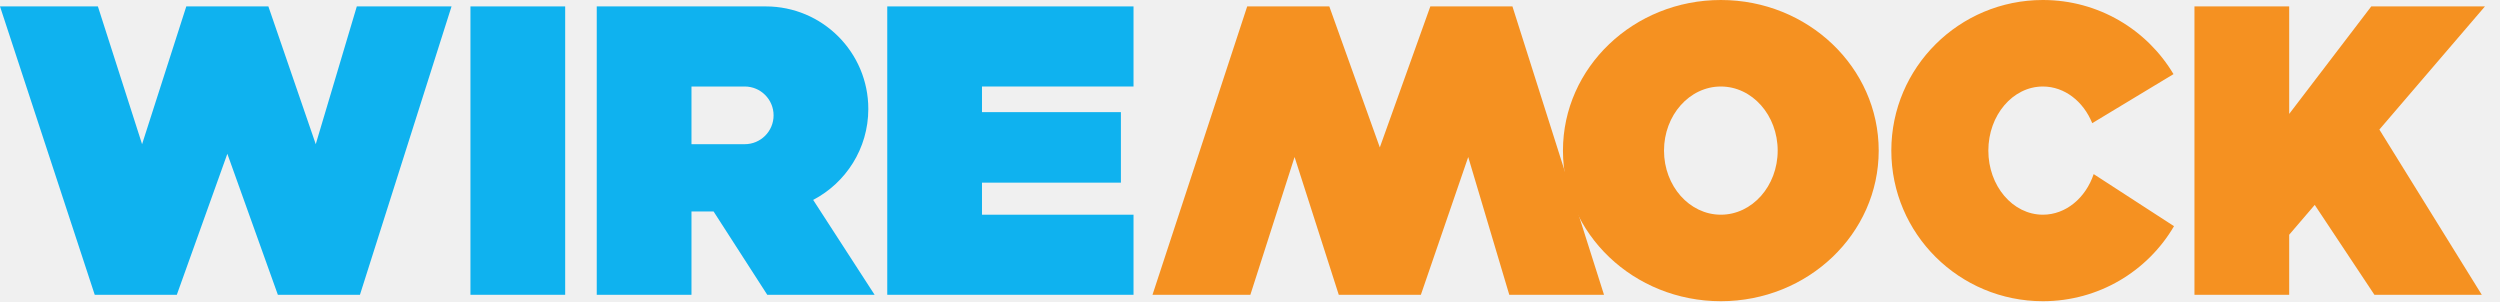
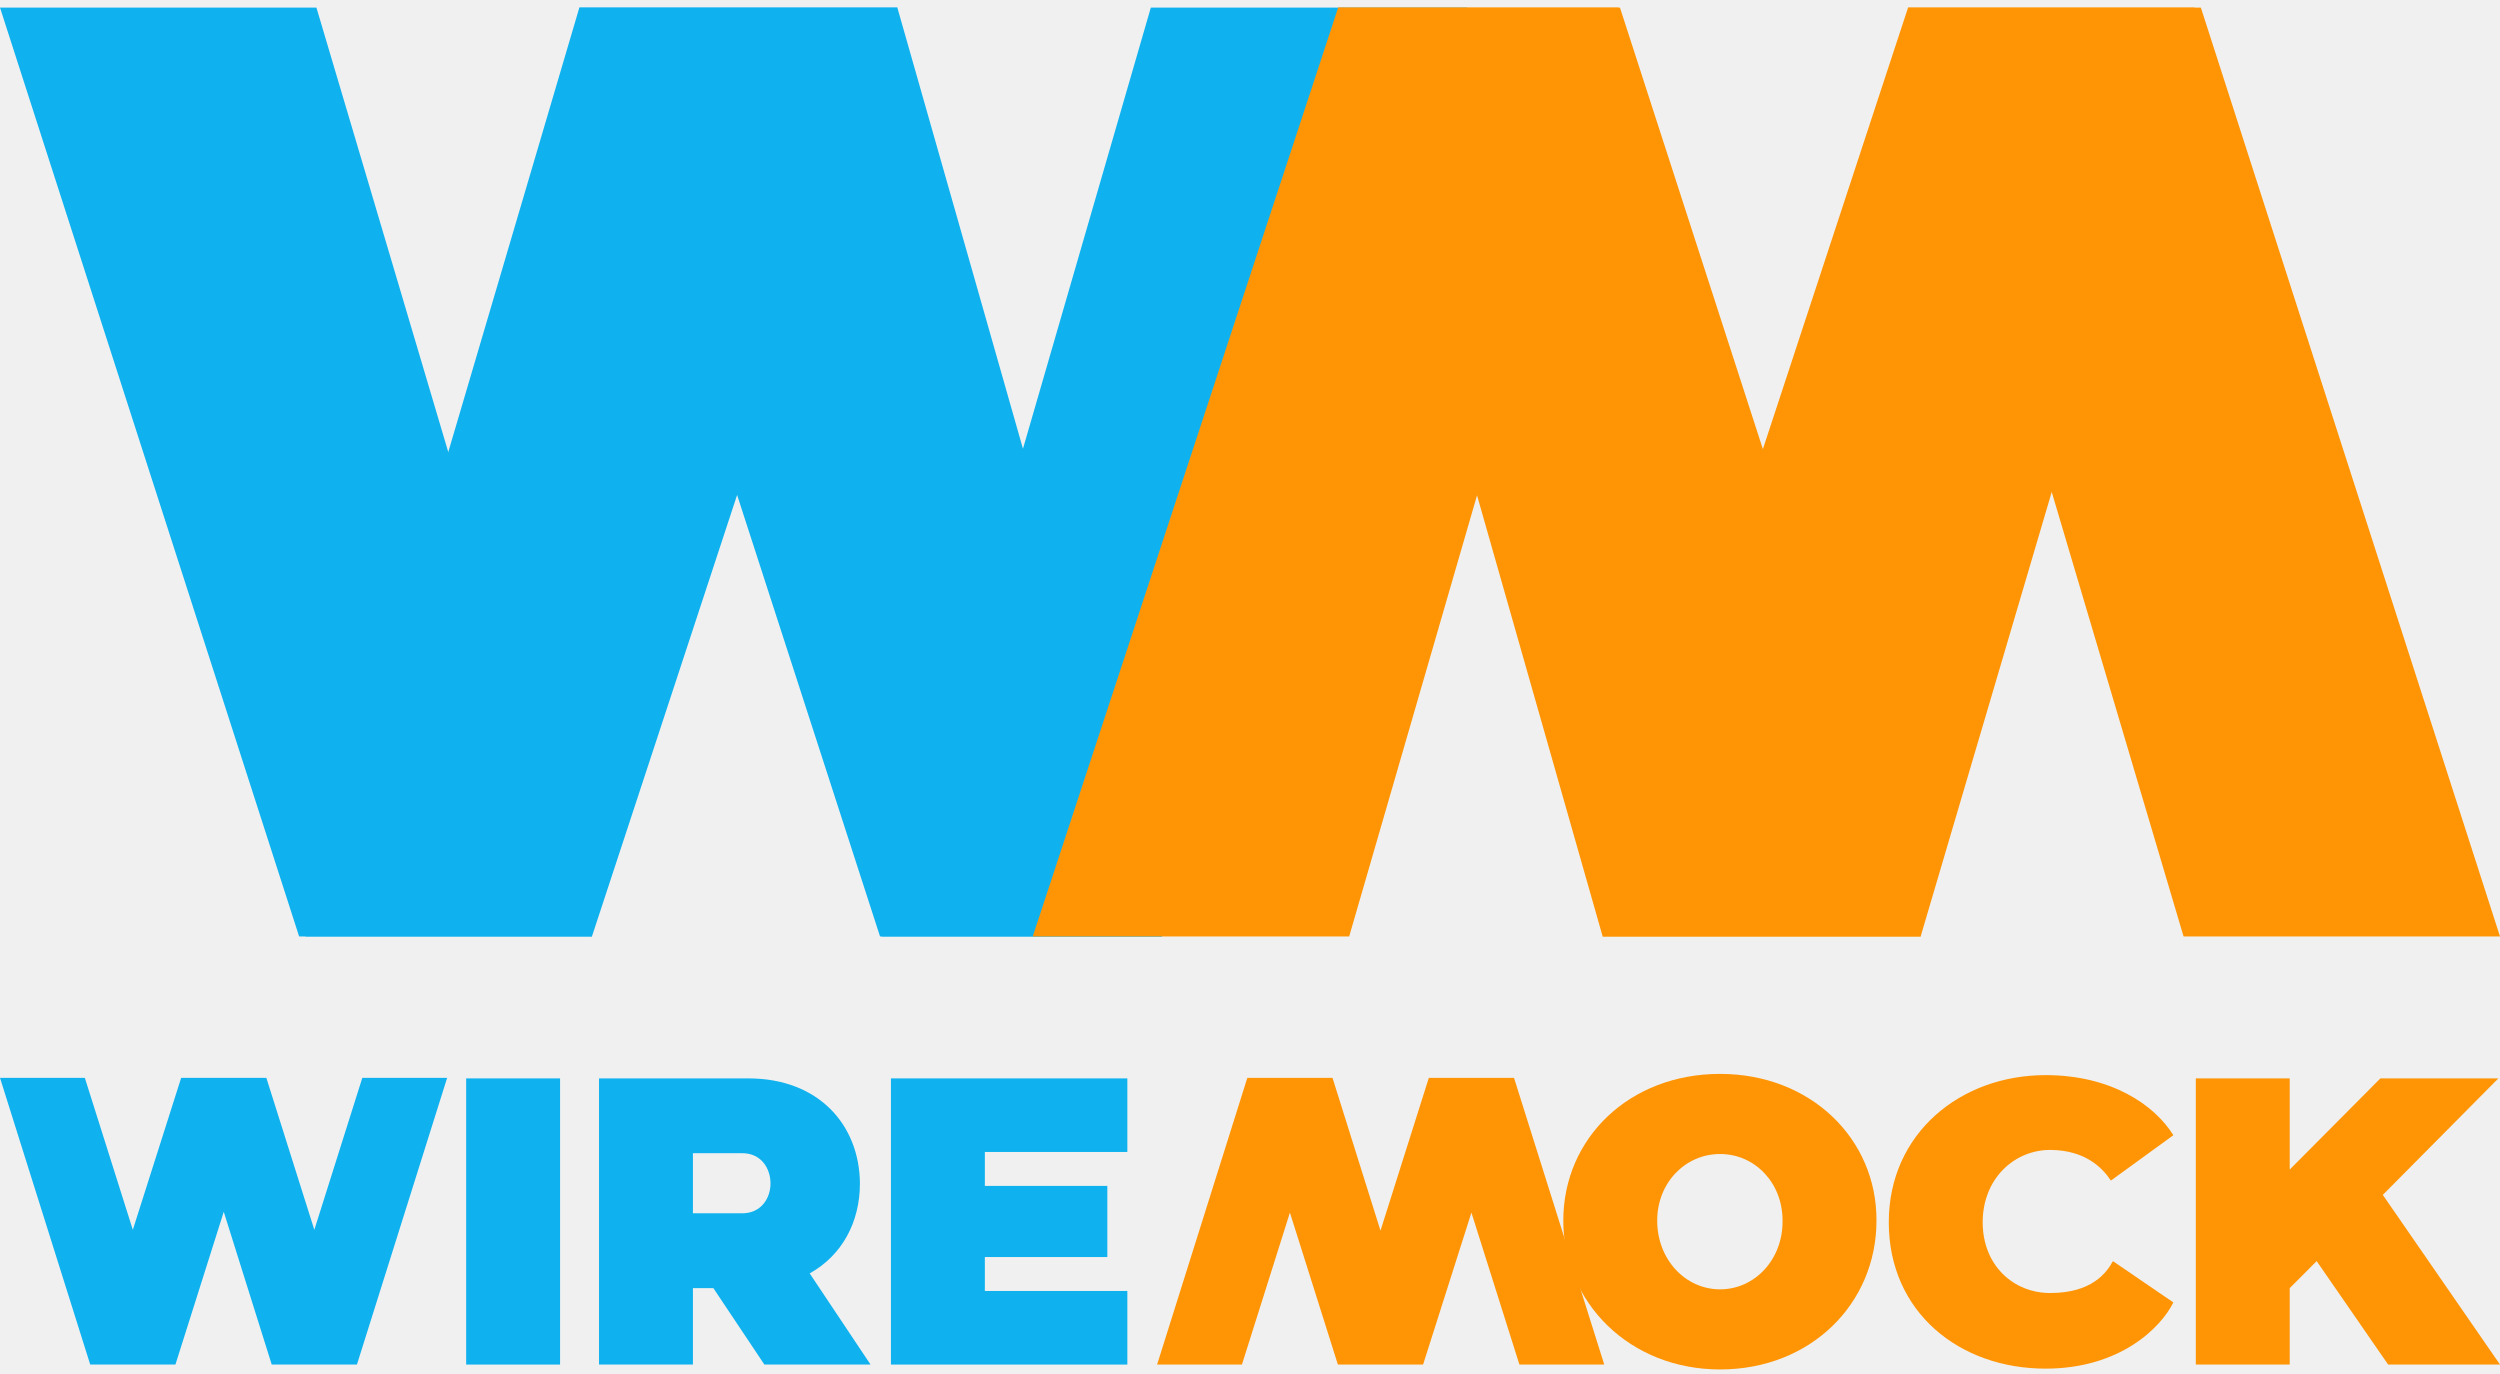
- <svg xmlns="http://www.w3.org/2000/svg" width="83" height="10" viewBox="0 0 83 10" fill="none">
-   <path d="M3.145 9.787L0 0.213H3.25L4.717 4.787L6.185 0.213H8.91L10.483 4.787L11.846 0.213H14.991L11.95 9.787H9.225L7.548 5.106L5.87 9.787H3.145Z" fill="#0FB2EF" />
-   <path d="M41.407 0.213L38.263 9.787H41.512L42.98 5.213L44.447 9.787H47.173L48.745 5.213L50.108 9.787H53.253L50.213 0.213H47.487L45.81 4.894L44.133 0.213H41.407Z" fill="#F59121" />
-   <path d="M15.619 0.213H18.764V9.787H15.619L15.619 0.213Z" fill="#0FB2EF" />
-   <path fill-rule="evenodd" clip-rule="evenodd" d="M37.633 2.872V0.213L29.457 0.213V0.213L29.457 2.872L29.457 3.723L29.457 6.064L29.457 7.128V9.787H32.602L37.633 9.787V7.128L32.602 7.128V6.064L37.214 6.064V3.723L32.602 3.723V2.872L37.633 2.872Z" fill="#0FB2EF" />
-   <path fill-rule="evenodd" clip-rule="evenodd" d="M21.909 0.213H25.424C27.304 0.213 28.828 1.737 28.828 3.617C28.828 4.929 28.085 6.068 26.997 6.637L29.037 9.787H25.473L23.691 7.021L23.691 7.021H22.957V9.787H19.812V0.213H21.909V0.213ZM22.957 2.872V4.787H24.725C25.254 4.787 25.683 4.359 25.683 3.83C25.683 3.301 25.254 2.872 24.725 2.872H22.957Z" fill="#0FB2EF" />
-   <path fill-rule="evenodd" clip-rule="evenodd" d="M57.132 10C60.026 10 62.373 7.761 62.373 5C62.373 2.239 60.026 0 57.132 0C54.237 0 51.89 2.239 51.89 5C51.89 7.761 54.237 10 57.132 10ZM59.019 5C59.019 3.825 58.174 2.872 57.132 2.872C56.09 2.872 55.245 3.825 55.245 5C55.245 6.175 56.09 7.128 57.132 7.128C58.174 7.128 59.019 6.175 59.019 5Z" fill="#F59121" />
-   <path fill-rule="evenodd" clip-rule="evenodd" d="M72.177 7.509C71.306 8.999 69.683 10 67.824 10C65.045 10 62.792 7.761 62.792 5C62.792 2.239 65.045 0 67.824 0C69.67 0 71.284 0.988 72.16 2.461L69.462 4.089C69.171 3.37 68.547 2.872 67.824 2.872C66.824 2.872 66.013 3.825 66.013 5C66.013 6.175 66.824 7.128 67.824 7.128C68.59 7.128 69.245 6.569 69.51 5.78L72.177 7.509Z" fill="#F59121" />
-   <path fill-rule="evenodd" clip-rule="evenodd" d="M76.001 3.782V0.213H72.856V9.787H76.001V7.793L76.849 6.803L78.831 9.787H82.395L78.995 4.301L82.5 0.213H78.726L76.001 3.782Z" fill="#F59121" />
+ <svg xmlns="http://www.w3.org/2000/svg" width="406" height="223" viewBox="0 0 406 223" fill="none">
+   <g clip-path="url(#clip0_15673_8071)">
+     <path d="M96.131 152.08L48.577 152.08L0 1.236L51.389 1.236L96.131 152.08Z" fill="#0FB2EF" />
+     <path d="M96.131 152.08L49.599 152.08L94.086 1.236L145.73 1.236L96.131 152.08Z" fill="#0FB2EF" />
+     <path d="M166.824 152.08L142.918 152.08L94.086 1.236L145.73 1.236L188.683 152.08L166.824 152.08Z" fill="#0FB2EF" />
+     <path d="M188.683 152.08L143.174 152.08L186.893 1.236L238.282 1.236L188.683 152.08Z" fill="#0FB2EF" />
+     <path d="M239.176 1.236L263.082 1.236L311.914 152.08L260.27 152.08L217.317 1.236L239.176 1.236Z" fill="#FF9505" />
+     <path d="M309.869 1.236L357.423 1.236L406 152.08L354.611 152.08L309.869 1.236Z" fill="#FF9505" />
+     <path d="M309.869 1.236L356.401 1.236L311.914 152.08L260.27 152.08L309.869 1.236Z" fill="#FF9505" />
+     <path d="M217.317 1.236L262.826 1.236L219.107 152.08L167.718 152.08L217.317 1.236Z" fill="#FF9505" />
+     <path d="M279.342 222.4C294.063 222.4 304.739 211.711 304.739 198.234C304.805 184.956 294.063 174.4 279.342 174.4C264.621 174.4 253.879 184.823 253.879 198.234C253.879 211.512 264.621 222.4 279.342 222.4ZM269.13 198.234C269.13 192.06 273.706 187.412 279.342 187.412C284.912 187.412 289.487 191.993 289.487 198.234C289.554 204.541 284.978 209.388 279.342 209.388C273.706 209.388 269.13 204.541 269.13 198.234Z" fill="#FF9505" />
+     <path d="M332.201 222.267C344.335 222.267 350.966 215.562 352.955 211.512L343.142 204.807C342.081 206.732 339.694 209.985 332.93 209.985C327.028 209.985 321.989 205.537 321.989 198.5C321.989 191.329 327.227 186.682 333.063 186.749C338.566 186.815 341.351 189.537 342.81 191.728L352.955 184.359C349.905 179.446 342.876 174.599 332.201 174.599C318.408 174.599 306.738 184.027 306.738 198.5C306.738 213.105 318.209 222.267 332.201 222.267Z" fill="#FF9505" />
+     <path d="M356.599 175.13V221.603H371.851V209.188L376.227 204.807L387.831 221.603H406L386.969 194.051L405.735 175.13H386.571L371.851 189.935V175.13H356.599Z" fill="#FF9505" />
+     <path d="M245.878 175.047L232.041 175.047L224.192 199.855L216.401 175.047L202.564 175.047L187.913 221.603H201.692L209.483 196.928L217.273 221.603H231.111L238.96 196.928L246.75 221.603H260.53L245.878 175.047Z" fill="#FF9505" />
+     <path d="M90.957 175.131H75.706V221.604H90.957V175.131Z" fill="#0FB2EF" />
+     <path d="M97.28 221.604H112.531V209.189H115.846L124.135 221.604H141.375L131.495 206.799C136.734 203.877 139.651 198.5 139.651 192.193C139.585 182.699 132.954 175.131 121.549 175.131H97.28V221.604ZM120.554 187.28C123.604 187.28 125.13 189.736 125.13 192.193C125.13 194.583 123.604 197.039 120.554 197.039H112.531V187.28H120.554Z" fill="#0FB2EF" />
+     <path d="M144.688 175.131V221.604H183.081V209.653H159.939V204.143H179.832V192.591H159.939V187.081H183.081V175.131H144.688Z" fill="#0FB2EF" />
+     <path d="M14.651 221.604H28.489L36.338 196.795L44.128 221.604H57.966L72.617 175.047H58.838L51.047 199.722L43.256 175.047H29.419L21.57 199.722L13.779 175.047H0L14.651 221.604Z" fill="#0FB2EF" />
+   </g>
+   <defs>
+     <clipPath id="clip0_15673_8071">
+       <rect width="406" height="222.4" fill="white" />
+     </clipPath>
+   </defs>
</svg>
